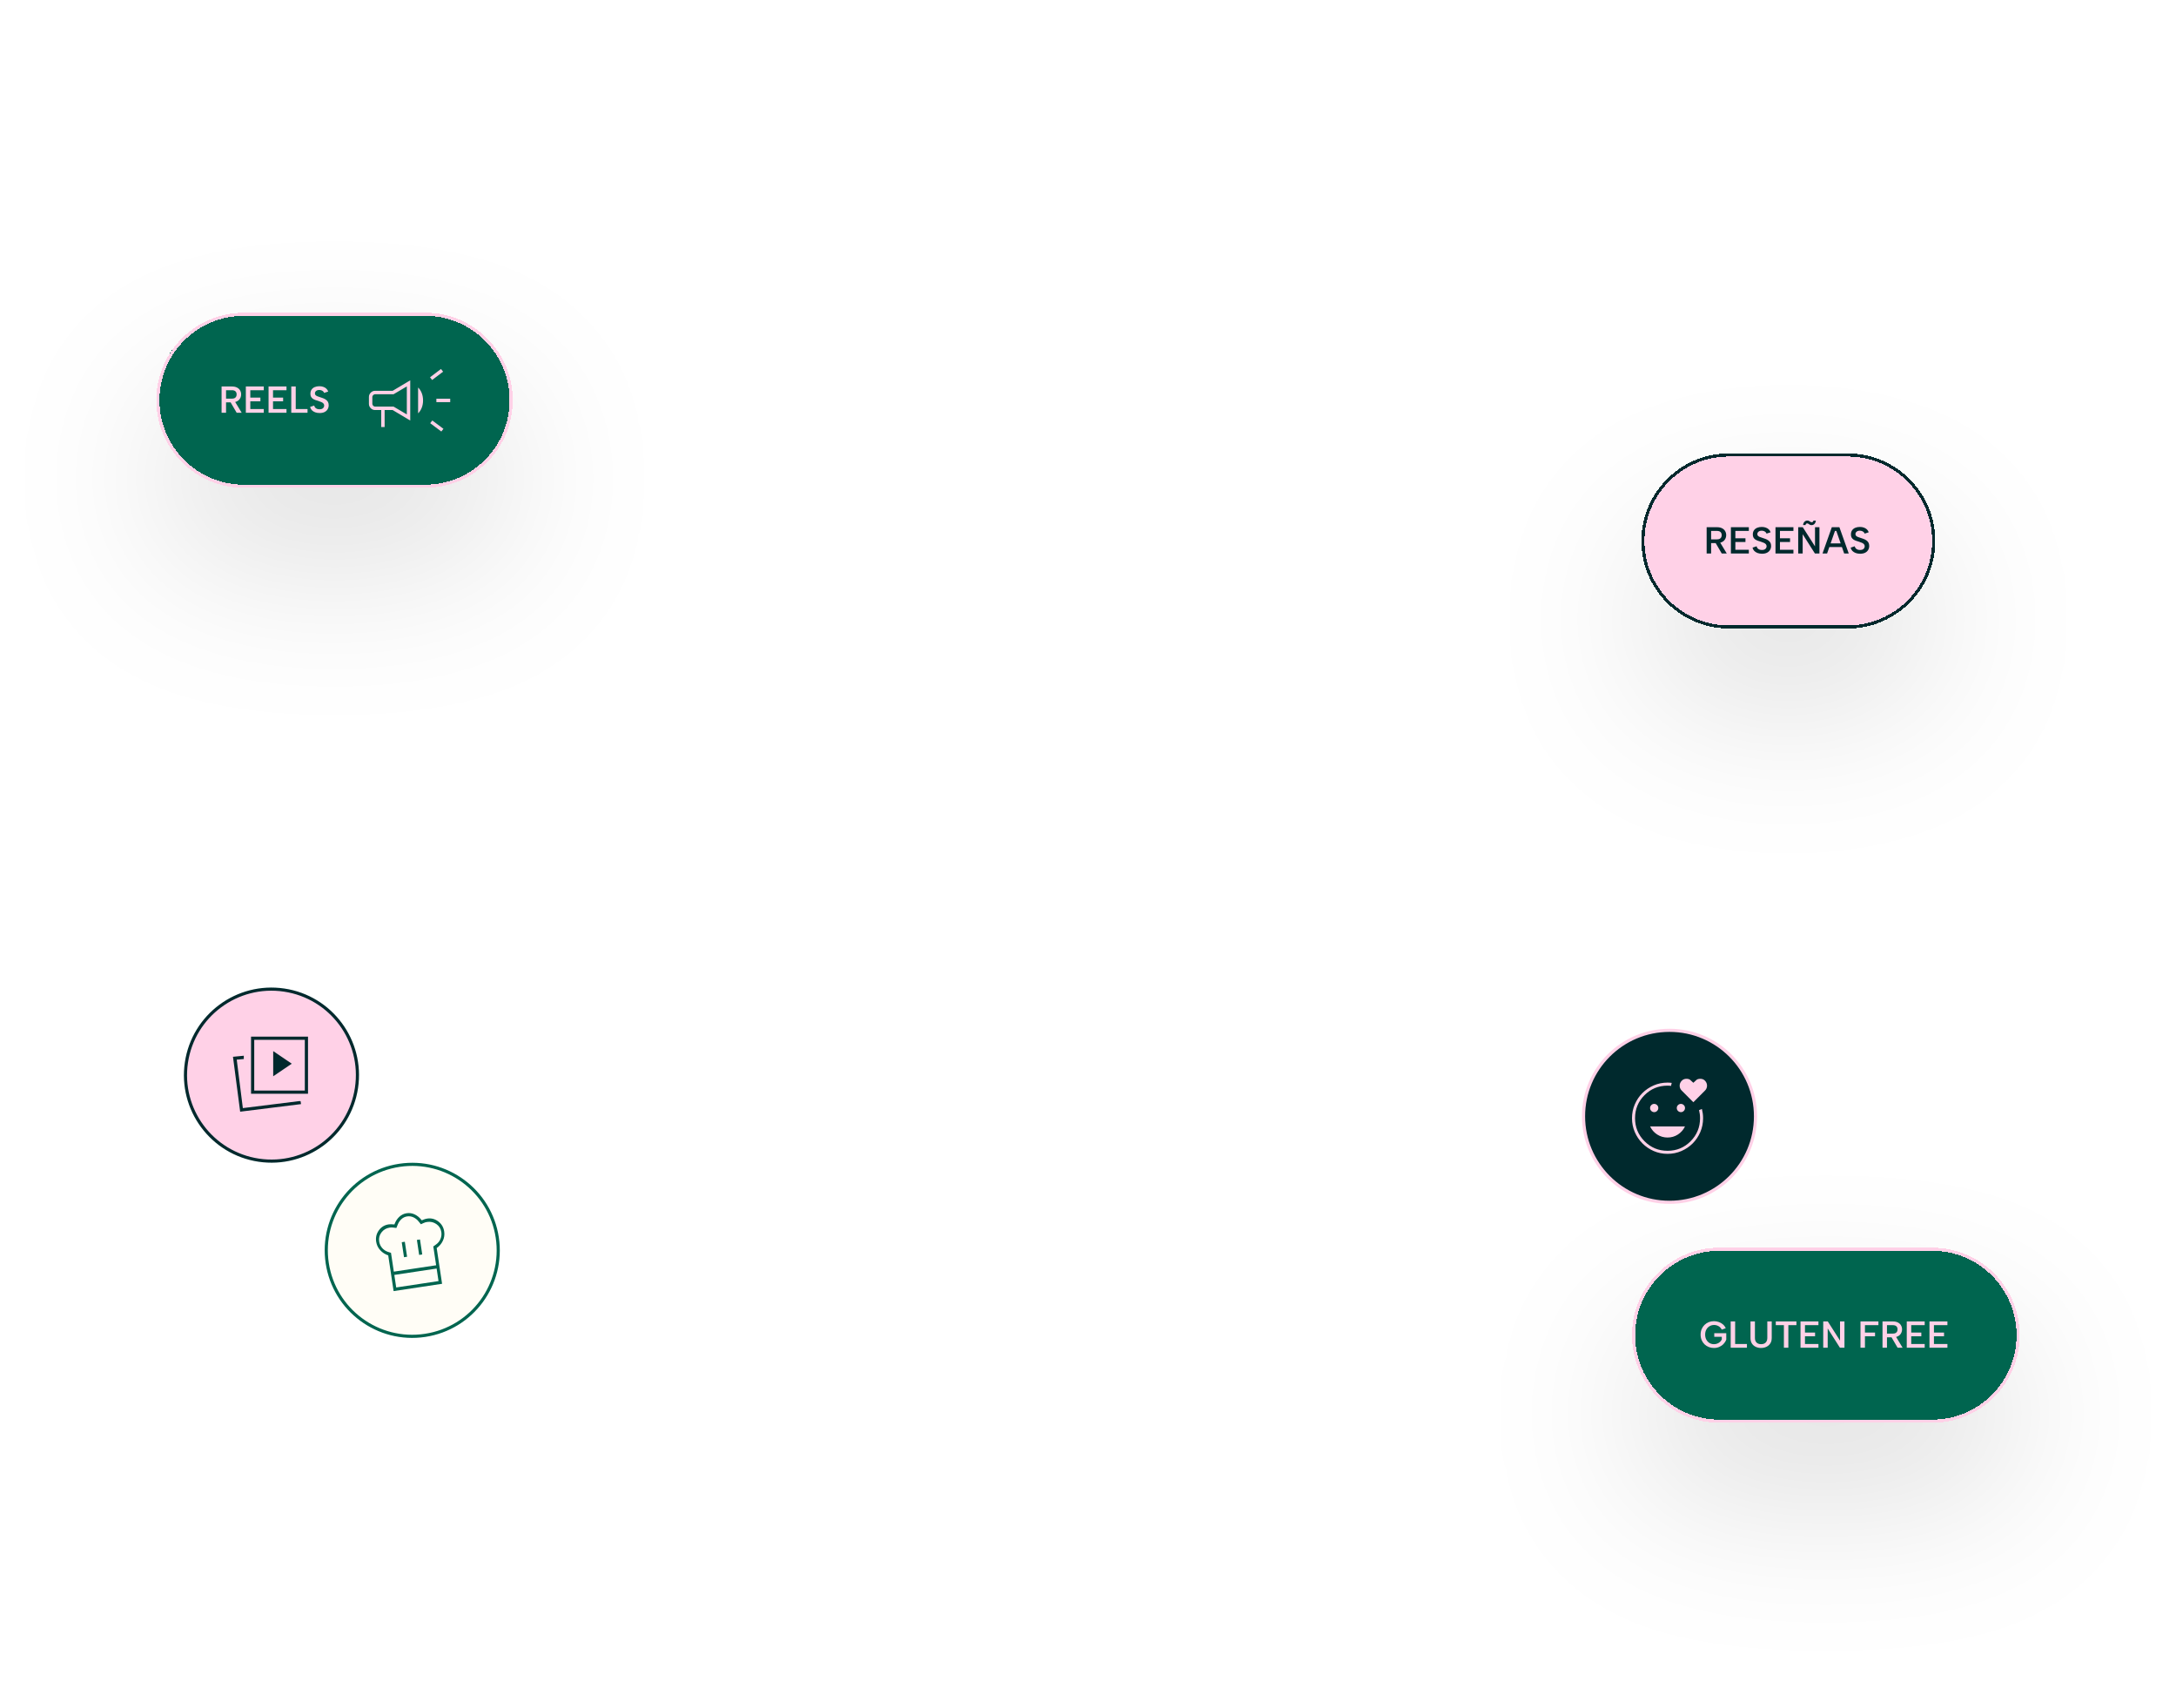
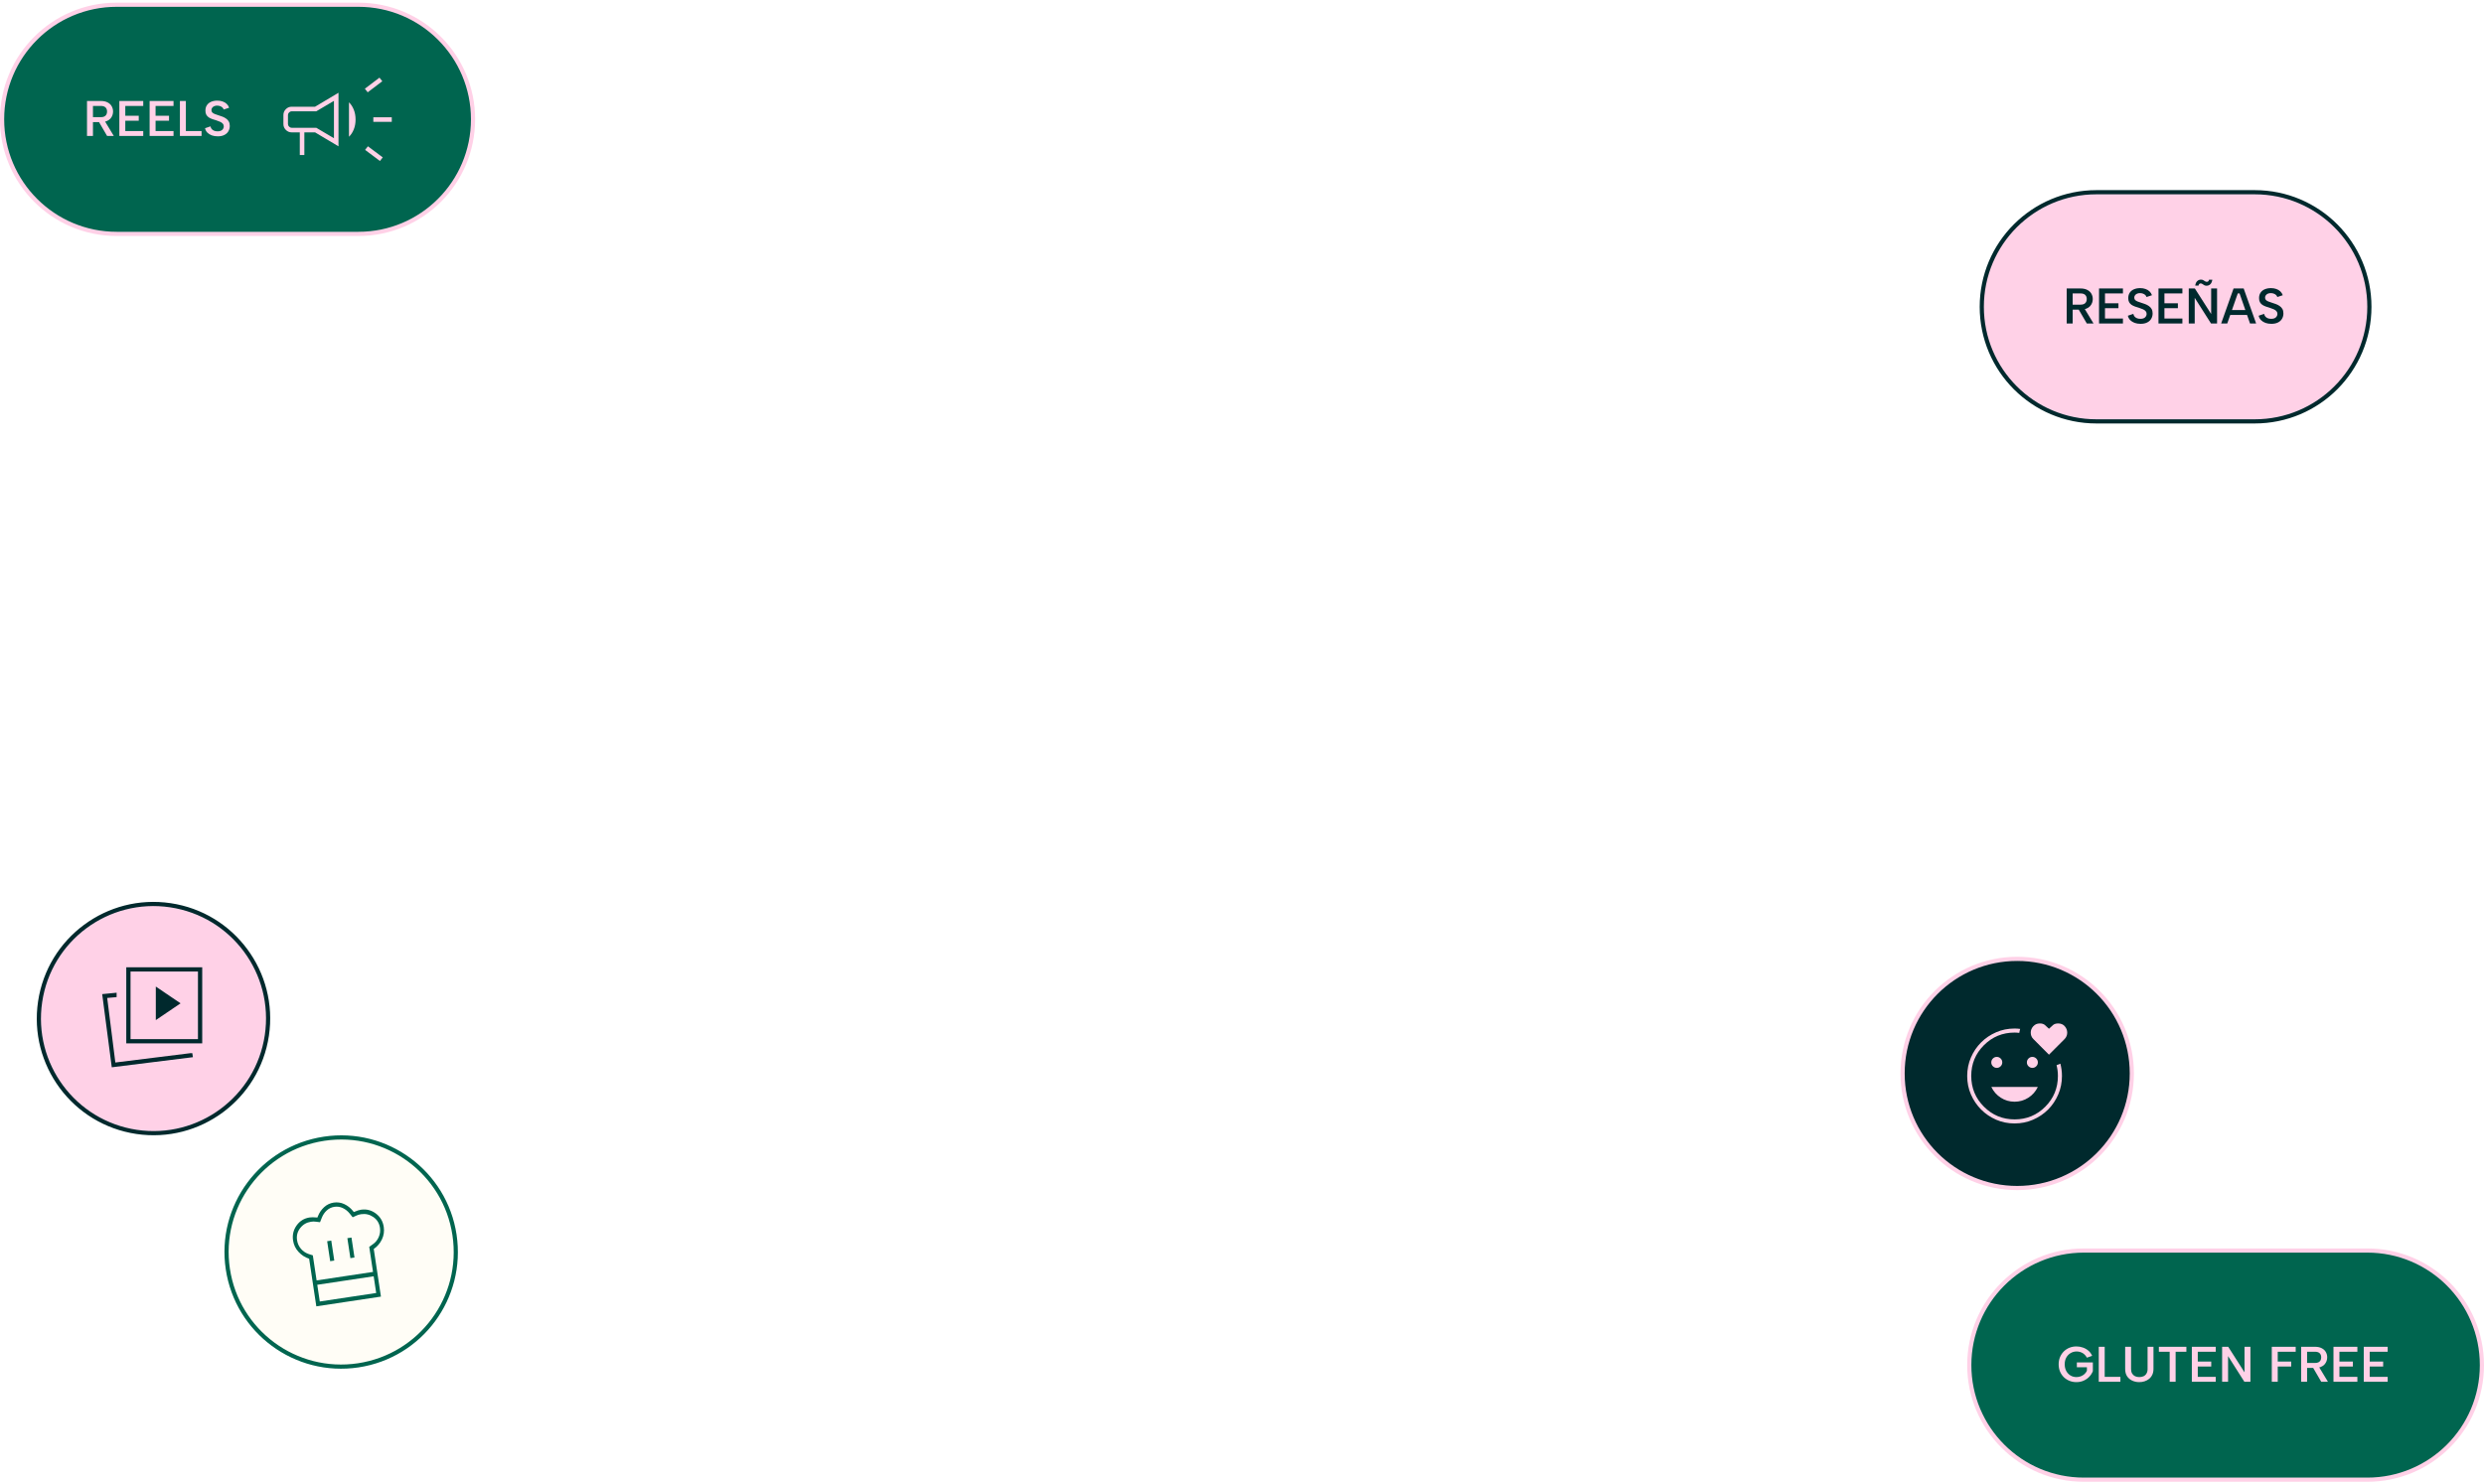
- <svg xmlns="http://www.w3.org/2000/svg" width="696" height="546" viewBox="0 0 696 546" fill="none">
-   <g filter="url(#filter0_d_293_5868)">
-     <rect x="522" y="399" width="124" height="56" rx="28" fill="#00654F" shape-rendering="crispEdges" />
-     <rect x="522.5" y="399.5" width="123" height="55" rx="27.5" stroke="#FFD1E7" shape-rendering="crispEdges" />
-     <path d="M550.724 425.216C550.428 424.688 550.064 424.308 549.632 424.076C549.2 423.844 548.74 423.728 548.252 423.728C547.724 423.728 547.24 423.86 546.8 424.124C546.368 424.38 546.024 424.74 545.768 425.204C545.52 425.66 545.396 426.192 545.396 426.8C545.396 427.408 545.52 427.944 545.768 428.408C546.016 428.864 546.352 429.224 546.776 429.488C547.208 429.744 547.688 429.872 548.216 429.872C548.592 429.872 548.944 429.808 549.272 429.68C549.6 429.552 549.888 429.376 550.136 429.152C550.384 428.92 550.58 428.656 550.724 428.36V427.52H548.312V426.356H552.152V428.444C551.96 428.94 551.672 429.388 551.288 429.788C550.912 430.188 550.46 430.504 549.932 430.736C549.412 430.968 548.836 431.084 548.204 431.084C547.612 431.084 547.056 430.98 546.536 430.772C546.024 430.564 545.572 430.272 545.18 429.896C544.796 429.512 544.492 429.06 544.268 428.54C544.052 428.012 543.944 427.432 543.944 426.8C543.944 426.176 544.052 425.604 544.268 425.084C544.492 424.556 544.796 424.1 545.18 423.716C545.572 423.332 546.024 423.036 546.536 422.828C547.056 422.62 547.612 422.516 548.204 422.516C548.74 422.516 549.256 422.604 549.752 422.78C550.248 422.948 550.692 423.2 551.084 423.536C551.476 423.872 551.776 424.284 551.984 424.772L550.724 425.216ZM554.992 422.6V429.812H558.76V431H553.564V422.6H554.992ZM559.903 422.6H561.319V427.952C561.319 428.376 561.403 428.732 561.571 429.02C561.747 429.308 561.983 429.524 562.279 429.668C562.575 429.804 562.911 429.872 563.287 429.872C563.679 429.872 564.023 429.804 564.319 429.668C564.615 429.524 564.847 429.308 565.015 429.02C565.191 428.732 565.279 428.376 565.279 427.952V422.6H566.695V427.916C566.695 428.452 566.599 428.92 566.407 429.32C566.223 429.712 565.967 430.04 565.639 430.304C565.319 430.568 564.955 430.764 564.547 430.892C564.147 431.02 563.723 431.084 563.275 431.084C562.683 431.084 562.131 430.968 561.619 430.736C561.107 430.504 560.691 430.156 560.371 429.692C560.059 429.22 559.903 428.628 559.903 427.916V422.6ZM567.991 422.6H574.591V423.788H572.011V431H570.583V423.788H567.991V422.6ZM581.635 423.788H577.327V426.152H580.555V427.34H577.327V429.812H581.635V431H575.899V422.6H581.635V423.788ZM589.957 422.6V431H588.505L584.593 424.844V431H583.165V422.6H584.629L588.541 428.732V422.6H589.957ZM595.083 422.6H600.819V423.788H596.511V426.152H599.739V427.34H596.511V431H595.083V422.6ZM606.938 425.132C606.938 424.716 606.814 424.388 606.566 424.148C606.318 423.908 605.934 423.788 605.414 423.788H603.554V426.488H605.414C605.766 426.488 606.05 426.436 606.266 426.332C606.49 426.22 606.658 426.064 606.77 425.864C606.882 425.656 606.938 425.412 606.938 425.132ZM605.414 422.6C606.086 422.6 606.638 422.716 607.07 422.948C607.51 423.172 607.838 423.48 608.054 423.872C608.27 424.256 608.378 424.676 608.378 425.132C608.378 425.436 608.326 425.736 608.222 426.032C608.118 426.328 607.95 426.604 607.718 426.86C607.486 427.108 607.178 427.308 606.794 427.46C606.418 427.604 605.958 427.676 605.414 427.676H603.554V431H602.126V422.6H605.414ZM606.266 427.208L608.558 431H606.95L604.742 427.208H606.266ZM615.62 423.788H611.312V426.152H614.54V427.34H611.312V429.812H615.62V431H609.884V422.6H615.62V423.788ZM622.885 423.788H618.577V426.152H621.805V427.34H618.577V429.812H622.885V431H617.149V422.6H622.885V423.788Z" fill="#FFD1E7" />
-   </g>
-   <g filter="url(#filter1_d_293_5868)">
-     <rect x="50" y="100" width="114" height="56" rx="28" fill="#00654F" shape-rendering="crispEdges" />
-     <rect x="50.5" y="100.5" width="113" height="55" rx="27.5" stroke="#FFD1E7" shape-rendering="crispEdges" />
-     <path d="M75.688 126.132C75.688 125.716 75.564 125.388 75.316 125.148C75.068 124.908 74.684 124.788 74.164 124.788H72.304V127.488H74.164C74.516 127.488 74.8 127.436 75.016 127.332C75.24 127.22 75.408 127.064 75.52 126.864C75.632 126.656 75.688 126.412 75.688 126.132ZM74.164 123.6C74.836 123.6 75.388 123.716 75.82 123.948C76.26 124.172 76.588 124.48 76.804 124.872C77.02 125.256 77.128 125.676 77.128 126.132C77.128 126.436 77.076 126.736 76.972 127.032C76.868 127.328 76.7 127.604 76.468 127.86C76.236 128.108 75.928 128.308 75.544 128.46C75.168 128.604 74.708 128.676 74.164 128.676H72.304V132H70.876V123.6H74.164ZM75.016 128.208L77.308 132H75.7L73.492 128.208H75.016ZM84.37 124.788H80.062V127.152H83.29V128.34H80.062V130.812H84.37V132H78.634V123.6H84.37V124.788ZM91.635 124.788H87.327V127.152H90.555V128.34H87.327V130.812H91.635V132H85.899V123.6H91.635V124.788ZM94.593 123.6V130.812H98.361V132H93.165V123.6H94.593ZM100.5 129.696C100.548 129.92 100.64 130.124 100.776 130.308C100.92 130.484 101.108 130.624 101.34 130.728C101.58 130.832 101.864 130.884 102.192 130.884C102.696 130.884 103.072 130.768 103.32 130.536C103.568 130.296 103.692 130.016 103.692 129.696C103.692 129.432 103.612 129.212 103.452 129.036C103.3 128.86 103.084 128.712 102.804 128.592C102.524 128.464 102.204 128.344 101.844 128.232C101.516 128.136 101.2 128.036 100.896 127.932C100.592 127.82 100.316 127.684 100.068 127.524C99.828 127.356 99.636 127.144 99.492 126.888C99.348 126.624 99.28 126.296 99.288 125.904C99.288 125.392 99.408 124.96 99.648 124.608C99.888 124.248 100.224 123.976 100.656 123.792C101.088 123.608 101.584 123.516 102.144 123.516C102.616 123.516 103.04 123.584 103.416 123.72C103.8 123.848 104.124 124.04 104.388 124.296C104.652 124.544 104.848 124.852 104.976 125.22L103.668 125.652C103.62 125.476 103.524 125.32 103.38 125.184C103.236 125.04 103.056 124.928 102.84 124.848C102.632 124.768 102.404 124.724 102.156 124.716C101.884 124.708 101.64 124.748 101.424 124.836C101.216 124.924 101.048 125.052 100.92 125.22C100.792 125.38 100.728 125.568 100.728 125.784C100.728 126.032 100.8 126.228 100.944 126.372C101.088 126.508 101.276 126.624 101.508 126.72C101.748 126.808 102.012 126.9 102.3 126.996C102.636 127.092 102.968 127.204 103.296 127.332C103.632 127.452 103.936 127.608 104.208 127.8C104.488 127.984 104.712 128.22 104.88 128.508C105.048 128.796 105.132 129.156 105.132 129.588C105.132 130.052 105.024 130.472 104.808 130.848C104.6 131.224 104.28 131.524 103.848 131.748C103.416 131.972 102.88 132.084 102.24 132.084C101.72 132.084 101.244 132.008 100.812 131.856C100.388 131.696 100.032 131.472 99.744 131.184C99.464 130.888 99.28 130.54 99.192 130.14L100.5 129.696Z" fill="#FFD1E7" />
-     <path d="M139.576 128.604V127.506H144V128.604H139.576ZM141.16 138L137.601 135.335L138.278 134.472L141.837 137.138L141.16 138ZM138.221 121.519L137.544 120.657L141.051 118L141.728 118.863L138.221 121.519ZM121.933 136.571V131.132H119.966C119.435 131.132 118.975 130.936 118.585 130.544C118.195 130.151 118 129.688 118 129.154V126.956C118 126.422 118.195 125.959 118.585 125.566C118.975 125.174 119.435 124.978 119.966 124.978H125.592L131.218 121.626V134.484L125.592 131.132H123.025V136.571H121.933ZM130.126 132.539V123.571L125.887 126.077H119.966C119.748 126.077 119.548 126.169 119.366 126.352C119.183 126.535 119.092 126.736 119.092 126.956V129.154C119.092 129.374 119.183 129.575 119.366 129.758C119.548 129.941 119.748 130.033 119.966 130.033H125.887L130.126 132.539ZM133.731 132.181V123.929C134.206 124.372 134.589 124.954 134.88 125.675C135.17 126.395 135.315 127.189 135.315 128.055C135.315 128.921 135.17 129.715 134.88 130.435C134.589 131.156 134.206 131.738 133.731 132.181Z" fill="#FFD1E7" />
-   </g>
-   <g filter="url(#filter2_d_293_5868)">
-     <rect x="525" y="145" width="94" height="56" rx="28" fill="#FFD1E7" shape-rendering="crispEdges" />
-     <rect x="525.5" y="145.5" width="93" height="55" rx="27.5" stroke="#00292D" shape-rendering="crispEdges" />
-     <path d="M550.688 171.132C550.688 170.716 550.564 170.388 550.316 170.148C550.068 169.908 549.684 169.788 549.164 169.788H547.304V172.488H549.164C549.516 172.488 549.8 172.436 550.016 172.332C550.24 172.22 550.408 172.064 550.52 171.864C550.632 171.656 550.688 171.412 550.688 171.132ZM549.164 168.6C549.836 168.6 550.388 168.716 550.82 168.948C551.26 169.172 551.588 169.48 551.804 169.872C552.02 170.256 552.128 170.676 552.128 171.132C552.128 171.436 552.076 171.736 551.972 172.032C551.868 172.328 551.7 172.604 551.468 172.86C551.236 173.108 550.928 173.308 550.544 173.46C550.168 173.604 549.708 173.676 549.164 173.676H547.304V177H545.876V168.6H549.164ZM550.016 173.208L552.308 177H550.7L548.492 173.208H550.016ZM559.37 169.788H555.062V172.152H558.29V173.34H555.062V175.812H559.37V177H553.634V168.6H559.37V169.788ZM561.859 174.696C561.907 174.92 561.999 175.124 562.135 175.308C562.279 175.484 562.467 175.624 562.699 175.728C562.939 175.832 563.223 175.884 563.551 175.884C564.055 175.884 564.431 175.768 564.679 175.536C564.927 175.296 565.051 175.016 565.051 174.696C565.051 174.432 564.971 174.212 564.811 174.036C564.659 173.86 564.443 173.712 564.163 173.592C563.883 173.464 563.563 173.344 563.203 173.232C562.875 173.136 562.559 173.036 562.255 172.932C561.951 172.82 561.675 172.684 561.427 172.524C561.187 172.356 560.995 172.144 560.851 171.888C560.707 171.624 560.639 171.296 560.647 170.904C560.647 170.392 560.767 169.96 561.007 169.608C561.247 169.248 561.583 168.976 562.015 168.792C562.447 168.608 562.943 168.516 563.503 168.516C563.975 168.516 564.399 168.584 564.775 168.72C565.159 168.848 565.483 169.04 565.747 169.296C566.011 169.544 566.207 169.852 566.335 170.22L565.027 170.652C564.979 170.476 564.883 170.32 564.739 170.184C564.595 170.04 564.415 169.928 564.199 169.848C563.991 169.768 563.763 169.724 563.515 169.716C563.243 169.708 562.999 169.748 562.783 169.836C562.575 169.924 562.407 170.052 562.279 170.22C562.151 170.38 562.087 170.568 562.087 170.784C562.087 171.032 562.159 171.228 562.303 171.372C562.447 171.508 562.635 171.624 562.867 171.72C563.107 171.808 563.371 171.9 563.659 171.996C563.995 172.092 564.327 172.204 564.655 172.332C564.991 172.452 565.295 172.608 565.567 172.8C565.847 172.984 566.071 173.22 566.239 173.508C566.407 173.796 566.491 174.156 566.491 174.588C566.491 175.052 566.383 175.472 566.167 175.848C565.959 176.224 565.639 176.524 565.207 176.748C564.775 176.972 564.239 177.084 563.599 177.084C563.079 177.084 562.603 177.008 562.171 176.856C561.747 176.696 561.391 176.472 561.103 176.184C560.823 175.888 560.639 175.54 560.551 175.14L561.859 174.696ZM573.632 169.788H569.324V172.152H572.552V173.34H569.324V175.812H573.632V177H567.896V168.6H573.632V169.788ZM576.709 167.916C576.781 167.428 576.941 167.068 577.189 166.836C577.445 166.596 577.745 166.476 578.089 166.476C578.313 166.476 578.497 166.52 578.641 166.608C578.793 166.696 578.933 166.784 579.061 166.872C579.197 166.96 579.345 167.004 579.505 167.004C579.641 167.004 579.753 166.964 579.841 166.884C579.937 166.804 579.997 166.676 580.021 166.5H580.813C580.741 166.98 580.581 167.34 580.333 167.58C580.085 167.82 579.785 167.94 579.433 167.94C579.209 167.94 579.021 167.896 578.869 167.808C578.725 167.712 578.585 167.62 578.449 167.532C578.321 167.436 578.177 167.388 578.017 167.388C577.889 167.388 577.777 167.432 577.681 167.52C577.585 167.608 577.525 167.74 577.501 167.916H576.709ZM581.953 168.6V177H580.501L576.589 170.844V177H575.161V168.6H576.625L580.537 174.732V168.6H581.953ZM587.352 169.788H586.92L584.4 177H582.936L585.912 168.6H588.336L591.324 177H589.86L587.352 169.788ZM584.568 173.772H589.464V174.948H584.568V173.772ZM593.242 174.696C593.29 174.92 593.382 175.124 593.518 175.308C593.662 175.484 593.85 175.624 594.082 175.728C594.322 175.832 594.606 175.884 594.934 175.884C595.438 175.884 595.814 175.768 596.062 175.536C596.31 175.296 596.434 175.016 596.434 174.696C596.434 174.432 596.354 174.212 596.194 174.036C596.042 173.86 595.826 173.712 595.546 173.592C595.266 173.464 594.946 173.344 594.586 173.232C594.258 173.136 593.942 173.036 593.638 172.932C593.334 172.82 593.058 172.684 592.81 172.524C592.57 172.356 592.378 172.144 592.234 171.888C592.09 171.624 592.022 171.296 592.03 170.904C592.03 170.392 592.15 169.96 592.39 169.608C592.63 169.248 592.966 168.976 593.398 168.792C593.83 168.608 594.326 168.516 594.886 168.516C595.358 168.516 595.782 168.584 596.158 168.72C596.542 168.848 596.866 169.04 597.13 169.296C597.394 169.544 597.59 169.852 597.718 170.22L596.41 170.652C596.362 170.476 596.266 170.32 596.122 170.184C595.978 170.04 595.798 169.928 595.582 169.848C595.374 169.768 595.146 169.724 594.898 169.716C594.626 169.708 594.382 169.748 594.166 169.836C593.958 169.924 593.79 170.052 593.662 170.22C593.534 170.38 593.47 170.568 593.47 170.784C593.47 171.032 593.542 171.228 593.686 171.372C593.83 171.508 594.018 171.624 594.25 171.72C594.49 171.808 594.754 171.9 595.042 171.996C595.378 172.092 595.71 172.204 596.038 172.332C596.374 172.452 596.678 172.608 596.95 172.8C597.23 172.984 597.454 173.22 597.622 173.508C597.79 173.796 597.874 174.156 597.874 174.588C597.874 175.052 597.766 175.472 597.55 175.848C597.342 176.224 597.022 176.524 596.59 176.748C596.158 176.972 595.622 177.084 594.982 177.084C594.462 177.084 593.986 177.008 593.554 176.856C593.13 176.696 592.774 176.472 592.486 176.184C592.206 175.888 592.022 175.54 591.934 175.14L593.242 174.696Z" fill="#00292D" />
-   </g>
-   <rect x="506.5" y="329.5" width="55" height="55" rx="27.5" fill="#00292D" />
-   <rect x="506.5" y="329.5" width="55" height="55" rx="27.5" stroke="#FFD1E7" />
-   <path d="M537.645 355.664C538.001 355.664 538.309 355.535 538.567 355.277C538.826 355.019 538.955 354.707 538.955 354.339C538.955 353.971 538.824 353.66 538.562 353.406C538.299 353.152 537.99 353.025 537.633 353.025C537.277 353.025 536.969 353.154 536.71 353.412C536.452 353.669 536.322 353.982 536.322 354.35C536.322 354.718 536.454 355.029 536.716 355.283C536.979 355.537 537.288 355.664 537.645 355.664ZM529.104 355.664C529.46 355.664 529.768 355.535 530.026 355.277C530.285 355.019 530.415 354.707 530.415 354.339C530.415 353.971 530.283 353.66 530.021 353.406C529.758 353.152 529.449 353.025 529.092 353.025C528.736 353.025 528.428 353.154 528.17 353.412C527.911 353.669 527.781 353.982 527.781 354.35C527.781 354.718 527.913 355.029 528.175 355.283C528.438 355.537 528.747 355.664 529.104 355.664ZM536.683 362.819C537.681 362.175 538.436 361.315 538.946 360.24H527.791C528.306 361.315 529.062 362.175 530.057 362.819C531.053 363.462 532.157 363.784 533.368 363.784C534.58 363.784 535.685 363.462 536.683 362.819ZM533.381 369C531.798 369 530.32 368.701 528.945 368.103C527.571 367.505 526.369 366.689 525.338 365.653C524.307 364.618 523.493 363.414 522.896 362.042C522.299 360.669 522 359.194 522 357.616C522 356.039 522.299 354.556 522.898 353.17C523.497 351.783 524.31 350.577 525.337 349.551C526.364 348.525 527.567 347.713 528.947 347.115C530.327 346.516 531.801 346.217 533.368 346.217C533.602 346.217 533.829 346.225 534.051 346.24C534.272 346.255 534.491 346.279 534.707 346.309C534.667 346.461 534.628 346.62 534.59 346.787C534.551 346.954 534.519 347.114 534.493 347.268C534.3 347.243 534.113 347.223 533.931 347.21C533.749 347.197 533.561 347.191 533.368 347.191C530.488 347.191 528.035 348.201 526.01 350.223C523.984 352.244 522.972 354.7 522.972 357.59C522.972 360.48 523.985 362.942 526.013 364.976C528.041 367.009 530.497 368.026 533.381 368.026C536.265 368.026 538.717 367.012 540.736 364.983C542.755 362.954 543.765 360.496 543.765 357.61C543.765 357.14 543.738 356.695 543.683 356.276C543.628 355.856 543.547 355.434 543.442 355.009C543.596 354.957 543.749 354.902 543.9 354.845C544.051 354.787 544.205 354.723 544.36 354.654C544.48 355.137 544.573 355.62 544.638 356.104C544.704 356.587 544.737 357.088 544.737 357.608C544.737 359.179 544.439 360.658 543.842 362.044C543.245 363.43 542.436 364.636 541.413 365.661C540.39 366.687 539.187 367.5 537.805 368.1C536.422 368.7 534.948 369 533.381 369ZM541.623 352.497L537.882 348.748C537.64 348.507 537.474 348.255 537.383 347.992C537.291 347.73 537.245 347.468 537.245 347.205C537.245 346.631 537.449 346.12 537.856 345.672C538.263 345.224 538.785 345 539.422 345C539.928 345 540.326 345.117 540.615 345.351C540.905 345.584 541.24 345.892 541.623 346.276C541.995 345.902 542.328 345.596 542.621 345.358C542.915 345.119 543.319 345 543.835 345C544.493 345 545.018 345.224 545.411 345.673C545.804 346.122 546 346.633 546 347.207C546 347.476 545.949 347.745 545.847 348.014C545.745 348.283 545.584 348.528 545.364 348.748L541.623 352.497Z" fill="#FFD1E7" />
-   <rect x="100.569" y="376.766" width="55" height="55" rx="27.5" transform="rotate(-8.57145 100.569 376.766)" fill="#FFFDF6" />
-   <rect x="100.569" y="376.766" width="55" height="55" rx="27.5" transform="rotate(-8.57145 100.569 376.766)" stroke="#00654F" />
-   <path d="M129.221 402.055L130.205 401.907L129.483 397.117L128.499 397.266L129.221 402.055ZM124.174 401.468C123.191 401.145 122.342 400.597 121.627 399.823C120.913 399.05 120.476 398.137 120.318 397.086C120.116 395.752 120.402 394.547 121.173 393.472C121.945 392.396 122.986 391.759 124.295 391.562C124.545 391.524 124.798 391.51 125.053 391.519C125.308 391.527 125.564 391.541 125.82 391.56L126.159 391.577L126.29 391.243C126.631 390.397 127.125 389.677 127.774 389.084C128.423 388.491 129.189 388.127 130.071 387.994C130.954 387.861 131.797 387.982 132.6 388.356C133.403 388.731 134.092 389.272 134.667 389.98L134.891 390.261L135.185 390.149C135.415 390.047 135.648 389.957 135.885 389.878C136.121 389.801 136.371 389.742 136.635 389.702C137.921 389.508 139.099 389.81 140.167 390.608C141.236 391.405 141.872 392.48 142.076 393.832C142.234 394.883 142.089 395.879 141.641 396.82C141.193 397.76 140.538 398.529 139.677 399.125L140.643 405.533L125.139 407.87L124.174 401.468ZM134.069 401.325L135.053 401.176L134.331 396.387L133.347 396.535L134.069 401.325ZM125.966 406.674L139.501 404.634L138.594 398.617L139.502 397.962C140.117 397.527 140.577 396.955 140.881 396.246C141.186 395.537 141.28 394.796 141.163 394.022C140.998 392.927 140.468 392.073 139.574 391.46C138.679 390.847 137.701 390.62 136.64 390.78C136.431 390.811 136.229 390.854 136.033 390.909C135.836 390.964 135.655 391.035 135.488 391.122L134.624 391.519L133.9 390.622C133.449 390.054 132.901 389.617 132.256 389.309C131.611 389.002 130.934 388.902 130.227 389.008C129.52 389.115 128.906 389.41 128.387 389.892C127.867 390.375 127.476 390.955 127.212 391.631L126.784 392.701L125.81 392.581C125.619 392.542 125.424 392.527 125.227 392.534C125.03 392.541 124.824 392.561 124.609 392.593C123.547 392.753 122.685 393.262 122.024 394.119C121.362 394.976 121.111 395.941 121.273 397.015C121.391 397.797 121.699 398.482 122.196 399.069C122.694 399.656 123.304 400.076 124.028 400.328L125.059 400.657L125.966 406.674ZM125.139 407.87L126.124 407.721L126.728 411.732L140.263 409.692L139.659 405.681L140.643 405.533L141.4 410.558L125.897 412.895L125.139 407.87Z" fill="#00654F" />
-   <rect x="63.692" y="312.568" width="55" height="55" rx="27.5" transform="rotate(8.49455 63.6921 312.568)" fill="#FFD1E7" />
-   <rect x="63.692" y="312.568" width="55" height="55" rx="27.5" transform="rotate(8.49455 63.6921 312.568)" stroke="#00292D" />
-   <path d="M87.385 344.196L93.325 340.17L87.385 336.144L87.385 344.196ZM95.664 352.137L96.139 352.137L96.285 353.097L76.818 355.52L74.519 337.962L77.98 337.624L77.98 338.68L75.722 338.88L77.676 354.373L95.664 352.137ZM80.296 349.782L80.296 331.52L98.519 331.52L98.519 349.782L80.296 349.782ZM81.318 348.759L97.498 348.759L97.498 332.544L81.318 332.544L81.318 348.759Z" fill="#00292D" />
-   <defs>
-     <filter id="filter0_d_293_5868" x="472" y="374" width="224" height="156" filterUnits="userSpaceOnUse" color-interpolation-filters="sRGB">
-       <feFlood flood-opacity="0" result="BackgroundImageFix" />
-       <feColorMatrix in="SourceAlpha" type="matrix" values="0 0 0 0 0 0 0 0 0 0 0 0 0 0 0 0 0 0 127 0" result="hardAlpha" />
-       <feOffset dy="25" />
-       <feGaussianBlur stdDeviation="25" />
-       <feComposite in2="hardAlpha" operator="out" />
-       <feColorMatrix type="matrix" values="0 0 0 0 0 0 0 0 0 0 0 0 0 0 0 0 0 0 0.12 0" />
-       <feBlend mode="normal" in2="BackgroundImageFix" result="effect1_dropShadow_293_5868" />
-       <feBlend mode="normal" in="SourceGraphic" in2="effect1_dropShadow_293_5868" result="shape" />
-     </filter>
-     <filter id="filter1_d_293_5868" x="0" y="75" width="214" height="156" filterUnits="userSpaceOnUse" color-interpolation-filters="sRGB">
-       <feFlood flood-opacity="0" result="BackgroundImageFix" />
-       <feColorMatrix in="SourceAlpha" type="matrix" values="0 0 0 0 0 0 0 0 0 0 0 0 0 0 0 0 0 0 127 0" result="hardAlpha" />
-       <feOffset dy="25" />
-       <feGaussianBlur stdDeviation="25" />
-       <feComposite in2="hardAlpha" operator="out" />
-       <feColorMatrix type="matrix" values="0 0 0 0 0 0 0 0 0 0 0 0 0 0 0 0 0 0 0.12 0" />
-       <feBlend mode="normal" in2="BackgroundImageFix" result="effect1_dropShadow_293_5868" />
-       <feBlend mode="normal" in="SourceGraphic" in2="effect1_dropShadow_293_5868" result="shape" />
-     </filter>
-     <filter id="filter2_d_293_5868" x="475" y="120" width="194" height="156" filterUnits="userSpaceOnUse" color-interpolation-filters="sRGB">
-       <feFlood flood-opacity="0" result="BackgroundImageFix" />
-       <feColorMatrix in="SourceAlpha" type="matrix" values="0 0 0 0 0 0 0 0 0 0 0 0 0 0 0 0 0 0 127 0" result="hardAlpha" />
-       <feOffset dy="25" />
-       <feGaussianBlur stdDeviation="25" />
-       <feComposite in2="hardAlpha" operator="out" />
-       <feColorMatrix type="matrix" values="0 0 0 0 0 0 0 0 0 0 0 0 0 0 0 0 0 0 0.12 0" />
-       <feBlend mode="normal" in2="BackgroundImageFix" result="effect1_dropShadow_293_5868" />
-       <feBlend mode="normal" in="SourceGraphic" in2="effect1_dropShadow_293_5868" result="shape" />
-     </filter>
-   </defs>
+ <svg xmlns="http://www.w3.org/2000/svg" width="596" height="356" viewBox="0 0 596 356" fill="none">
+   <rect x="472.5" y="300.135" width="123" height="55" rx="27.5" fill="#00654F" />
+   <rect x="472.5" y="300.135" width="123" height="55" rx="27.5" stroke="#FFD1E7" />
+   <path d="M500.724 325.851C500.428 325.323 500.064 324.943 499.632 324.711C499.2 324.479 498.74 324.363 498.252 324.363C497.724 324.363 497.24 324.495 496.8 324.759C496.368 325.015 496.024 325.375 495.768 325.839C495.52 326.295 495.396 326.827 495.396 327.435C495.396 328.043 495.52 328.579 495.768 329.043C496.016 329.499 496.352 329.859 496.776 330.123C497.208 330.379 497.688 330.507 498.216 330.507C498.592 330.507 498.944 330.443 499.272 330.315C499.6 330.187 499.888 330.011 500.136 329.787C500.384 329.555 500.58 329.291 500.724 328.995V328.155H498.312V326.991H502.152V329.079C501.96 329.575 501.672 330.023 501.288 330.423C500.912 330.823 500.46 331.139 499.932 331.371C499.412 331.603 498.836 331.719 498.204 331.719C497.612 331.719 497.056 331.615 496.536 331.407C496.024 331.199 495.572 330.907 495.18 330.531C494.796 330.147 494.492 329.695 494.268 329.175C494.052 328.647 493.944 328.067 493.944 327.435C493.944 326.811 494.052 326.239 494.268 325.719C494.492 325.191 494.796 324.735 495.18 324.351C495.572 323.967 496.024 323.671 496.536 323.463C497.056 323.255 497.612 323.151 498.204 323.151C498.74 323.151 499.256 323.239 499.752 323.415C500.248 323.583 500.692 323.835 501.084 324.171C501.476 324.507 501.776 324.919 501.984 325.407L500.724 325.851ZM504.992 323.235V330.447H508.76V331.635H503.564V323.235H504.992ZM509.903 323.235H511.319V328.587C511.319 329.011 511.403 329.367 511.571 329.655C511.747 329.943 511.983 330.159 512.279 330.303C512.575 330.439 512.911 330.507 513.287 330.507C513.679 330.507 514.023 330.439 514.319 330.303C514.615 330.159 514.847 329.943 515.015 329.655C515.191 329.367 515.279 329.011 515.279 328.587V323.235H516.695V328.551C516.695 329.087 516.599 329.555 516.407 329.955C516.223 330.347 515.967 330.675 515.639 330.939C515.319 331.203 514.955 331.399 514.547 331.527C514.147 331.655 513.723 331.719 513.275 331.719C512.683 331.719 512.131 331.603 511.619 331.371C511.107 331.139 510.691 330.791 510.371 330.327C510.059 329.855 509.903 329.263 509.903 328.551V323.235ZM517.991 323.235H524.591V324.423H522.011V331.635H520.583V324.423H517.991V323.235ZM531.635 324.423H527.327V326.787H530.555V327.975H527.327V330.447H531.635V331.635H525.899V323.235H531.635V324.423ZM539.957 323.235V331.635H538.505L534.593 325.479V331.635H533.165V323.235H534.629L538.541 329.367V323.235H539.957ZM545.083 323.235H550.819V324.423H546.511V326.787H549.739V327.975H546.511V331.635H545.083V323.235ZM556.938 325.767C556.938 325.351 556.814 325.023 556.566 324.783C556.318 324.543 555.934 324.423 555.414 324.423H553.554V327.123H555.414C555.766 327.123 556.05 327.071 556.266 326.967C556.49 326.855 556.658 326.699 556.77 326.499C556.882 326.291 556.938 326.047 556.938 325.767ZM555.414 323.235C556.086 323.235 556.638 323.351 557.07 323.583C557.51 323.807 557.838 324.115 558.054 324.507C558.27 324.891 558.378 325.311 558.378 325.767C558.378 326.071 558.326 326.371 558.222 326.667C558.118 326.963 557.95 327.239 557.718 327.495C557.486 327.743 557.178 327.943 556.794 328.095C556.418 328.239 555.958 328.311 555.414 328.311H553.554V331.635H552.126V323.235H555.414ZM556.266 327.843L558.558 331.635H556.95L554.742 327.843H556.266ZM565.62 324.423H561.312V326.787H564.54V327.975H561.312V330.447H565.62V331.635H559.884V323.235H565.62V324.423ZM572.885 324.423H568.577V326.787H571.805V327.975H568.577V330.447H572.885V331.635H567.149V323.235H572.885V324.423Z" fill="#FFD1E7" />
+   <rect x="0.5" y="1.135" width="113" height="55" rx="27.5" fill="#00654F" />
+   <rect x="0.5" y="1.135" width="113" height="55" rx="27.5" stroke="#FFD1E7" />
+   <path d="M25.688 26.767C25.688 26.351 25.564 26.023 25.316 25.783C25.068 25.543 24.684 25.423 24.164 25.423H22.304V28.123H24.164C24.516 28.123 24.8 28.071 25.016 27.967C25.24 27.855 25.408 27.699 25.52 27.499C25.632 27.291 25.688 27.047 25.688 26.767ZM24.164 24.235C24.836 24.235 25.388 24.351 25.82 24.583C26.26 24.807 26.588 25.115 26.804 25.507C27.02 25.891 27.128 26.311 27.128 26.767C27.128 27.071 27.076 27.371 26.972 27.667C26.868 27.963 26.7 28.239 26.468 28.495C26.236 28.743 25.928 28.943 25.544 29.095C25.168 29.239 24.708 29.311 24.164 29.311H22.304V32.635H20.876V24.235H24.164ZM25.016 28.843L27.308 32.635H25.7L23.492 28.843H25.016ZM34.37 25.423H30.062V27.787H33.29V28.975H30.062V31.447H34.37V32.635H28.634V24.235H34.37V25.423ZM41.635 25.423H37.327V27.787H40.555V28.975H37.327V31.447H41.635V32.635H35.899V24.235H41.635V25.423ZM44.593 24.235V31.447H48.361V32.635H43.165V24.235H44.593ZM50.5 30.331C50.548 30.555 50.64 30.759 50.776 30.943C50.92 31.119 51.108 31.259 51.34 31.363C51.58 31.467 51.864 31.519 52.192 31.519C52.696 31.519 53.072 31.403 53.32 31.171C53.568 30.931 53.692 30.651 53.692 30.331C53.692 30.067 53.612 29.847 53.452 29.671C53.3 29.495 53.084 29.347 52.804 29.227C52.524 29.099 52.204 28.979 51.844 28.867C51.516 28.771 51.2 28.671 50.896 28.567C50.592 28.455 50.316 28.319 50.068 28.159C49.828 27.991 49.636 27.779 49.492 27.523C49.348 27.259 49.28 26.931 49.288 26.539C49.288 26.027 49.408 25.595 49.648 25.243C49.888 24.883 50.224 24.611 50.656 24.427C51.088 24.243 51.584 24.151 52.144 24.151C52.616 24.151 53.04 24.219 53.416 24.355C53.8 24.483 54.124 24.675 54.388 24.931C54.652 25.179 54.848 25.487 54.976 25.855L53.668 26.287C53.62 26.111 53.524 25.955 53.38 25.819C53.236 25.675 53.056 25.563 52.84 25.483C52.632 25.403 52.404 25.359 52.156 25.351C51.884 25.343 51.64 25.383 51.424 25.471C51.216 25.559 51.048 25.687 50.92 25.855C50.792 26.015 50.728 26.203 50.728 26.419C50.728 26.667 50.8 26.863 50.944 27.007C51.088 27.143 51.276 27.259 51.508 27.355C51.748 27.443 52.012 27.535 52.3 27.631C52.636 27.727 52.968 27.839 53.296 27.967C53.632 28.087 53.936 28.243 54.208 28.435C54.488 28.619 54.712 28.855 54.88 29.143C55.048 29.431 55.132 29.791 55.132 30.223C55.132 30.687 55.024 31.107 54.808 31.483C54.6 31.859 54.28 32.159 53.848 32.383C53.416 32.607 52.88 32.719 52.24 32.719C51.72 32.719 51.244 32.643 50.812 32.491C50.388 32.331 50.032 32.107 49.744 31.819C49.464 31.523 49.28 31.175 49.192 30.775L50.5 30.331Z" fill="#FFD1E7" />
+   <path d="M89.576 29.239V28.14H94V29.239H89.576ZM91.16 38.635L87.601 35.97L88.278 35.107L91.837 37.772L91.16 38.635ZM88.221 22.154L87.544 21.291L91.051 18.635L91.728 19.498L88.221 22.154ZM71.933 37.206V31.767H69.966C69.435 31.767 68.975 31.57 68.585 31.178C68.195 30.786 68 30.323 68 29.789V27.591C68 27.057 68.195 26.593 68.585 26.201C68.975 25.809 69.435 25.613 69.966 25.613H75.592L81.218 22.261V35.118L75.592 31.767H73.025V37.206H71.933ZM80.126 33.173V24.206L75.887 26.712H69.966C69.748 26.712 69.547 26.803 69.365 26.987C69.183 27.17 69.093 27.371 69.093 27.591V29.789C69.093 30.009 69.183 30.21 69.365 30.393C69.547 30.576 69.748 30.668 69.966 30.668H75.887L80.126 33.173ZM83.731 32.816V24.563C84.206 25.007 84.589 25.589 84.88 26.309C85.17 27.03 85.315 27.824 85.315 28.69C85.315 29.556 85.17 30.349 84.88 31.07C84.589 31.791 84.206 32.373 83.731 32.816Z" fill="#FFD1E7" />
+   <rect x="475.5" y="46.135" width="93" height="55" rx="27.5" fill="#FFD1E7" />
+   <rect x="475.5" y="46.135" width="93" height="55" rx="27.5" stroke="#00292D" />
+   <path d="M500.688 71.767C500.688 71.351 500.564 71.023 500.316 70.783C500.068 70.543 499.684 70.423 499.164 70.423H497.304V73.123H499.164C499.516 73.123 499.8 73.071 500.016 72.967C500.24 72.855 500.408 72.699 500.52 72.499C500.632 72.291 500.688 72.047 500.688 71.767ZM499.164 69.235C499.836 69.235 500.388 69.351 500.82 69.583C501.26 69.807 501.588 70.115 501.804 70.507C502.02 70.891 502.128 71.311 502.128 71.767C502.128 72.071 502.076 72.371 501.972 72.667C501.868 72.963 501.7 73.239 501.468 73.495C501.236 73.743 500.928 73.943 500.544 74.095C500.168 74.239 499.708 74.311 499.164 74.311H497.304V77.635H495.876V69.235H499.164ZM500.016 73.843L502.308 77.635H500.7L498.492 73.843H500.016ZM509.37 70.423H505.062V72.787H508.29V73.975H505.062V76.447H509.37V77.635H503.634V69.235H509.37V70.423ZM511.859 75.331C511.907 75.555 511.999 75.759 512.135 75.943C512.279 76.119 512.467 76.259 512.699 76.363C512.939 76.467 513.223 76.519 513.551 76.519C514.055 76.519 514.431 76.403 514.679 76.171C514.927 75.931 515.051 75.651 515.051 75.331C515.051 75.067 514.971 74.847 514.811 74.671C514.659 74.495 514.443 74.347 514.163 74.227C513.883 74.099 513.563 73.979 513.203 73.867C512.875 73.771 512.559 73.671 512.255 73.567C511.951 73.455 511.675 73.319 511.427 73.159C511.187 72.991 510.995 72.779 510.851 72.523C510.707 72.259 510.639 71.931 510.647 71.539C510.647 71.027 510.767 70.595 511.007 70.243C511.247 69.883 511.583 69.611 512.015 69.427C512.447 69.243 512.943 69.151 513.503 69.151C513.975 69.151 514.399 69.219 514.775 69.355C515.159 69.483 515.483 69.675 515.747 69.931C516.011 70.179 516.207 70.487 516.335 70.855L515.027 71.287C514.979 71.111 514.883 70.955 514.739 70.819C514.595 70.675 514.415 70.563 514.199 70.483C513.991 70.403 513.763 70.359 513.515 70.351C513.243 70.343 512.999 70.383 512.783 70.471C512.575 70.559 512.407 70.687 512.279 70.855C512.151 71.015 512.087 71.203 512.087 71.419C512.087 71.667 512.159 71.863 512.303 72.007C512.447 72.143 512.635 72.259 512.867 72.355C513.107 72.443 513.371 72.535 513.659 72.631C513.995 72.727 514.327 72.839 514.655 72.967C514.991 73.087 515.295 73.243 515.567 73.435C515.847 73.619 516.071 73.855 516.239 74.143C516.407 74.431 516.491 74.791 516.491 75.223C516.491 75.687 516.383 76.107 516.167 76.483C515.959 76.859 515.639 77.159 515.207 77.383C514.775 77.607 514.239 77.719 513.599 77.719C513.079 77.719 512.603 77.643 512.171 77.491C511.747 77.331 511.391 77.107 511.103 76.819C510.823 76.523 510.639 76.175 510.551 75.775L511.859 75.331ZM523.632 70.423H519.324V72.787H522.552V73.975H519.324V76.447H523.632V77.635H517.896V69.235H523.632V70.423ZM526.709 68.551C526.781 68.063 526.941 67.703 527.189 67.471C527.445 67.231 527.745 67.111 528.089 67.111C528.313 67.111 528.497 67.155 528.641 67.243C528.793 67.331 528.933 67.419 529.061 67.507C529.197 67.595 529.345 67.639 529.505 67.639C529.641 67.639 529.753 67.599 529.841 67.519C529.937 67.439 529.997 67.311 530.021 67.135H530.813C530.741 67.615 530.581 67.975 530.333 68.215C530.085 68.455 529.785 68.575 529.433 68.575C529.209 68.575 529.021 68.531 528.869 68.443C528.725 68.347 528.585 68.255 528.449 68.167C528.321 68.071 528.177 68.023 528.017 68.023C527.889 68.023 527.777 68.067 527.681 68.155C527.585 68.243 527.525 68.375 527.501 68.551H526.709ZM531.953 69.235V77.635H530.501L526.589 71.479V77.635H525.161V69.235H526.625L530.537 75.367V69.235H531.953ZM537.352 70.423H536.92L534.4 77.635H532.936L535.912 69.235H538.336L541.324 77.635H539.86L537.352 70.423ZM534.568 74.407H539.464V75.583H534.568V74.407ZM543.242 75.331C543.29 75.555 543.382 75.759 543.518 75.943C543.662 76.119 543.85 76.259 544.082 76.363C544.322 76.467 544.606 76.519 544.934 76.519C545.438 76.519 545.814 76.403 546.062 76.171C546.31 75.931 546.434 75.651 546.434 75.331C546.434 75.067 546.354 74.847 546.194 74.671C546.042 74.495 545.826 74.347 545.546 74.227C545.266 74.099 544.946 73.979 544.586 73.867C544.258 73.771 543.942 73.671 543.638 73.567C543.334 73.455 543.058 73.319 542.81 73.159C542.57 72.991 542.378 72.779 542.234 72.523C542.09 72.259 542.022 71.931 542.03 71.539C542.03 71.027 542.15 70.595 542.39 70.243C542.63 69.883 542.966 69.611 543.398 69.427C543.83 69.243 544.326 69.151 544.886 69.151C545.358 69.151 545.782 69.219 546.158 69.355C546.542 69.483 546.866 69.675 547.13 69.931C547.394 70.179 547.59 70.487 547.718 70.855L546.41 71.287C546.362 71.111 546.266 70.955 546.122 70.819C545.978 70.675 545.798 70.563 545.582 70.483C545.374 70.403 545.146 70.359 544.898 70.351C544.626 70.343 544.382 70.383 544.166 70.471C543.958 70.559 543.79 70.687 543.662 70.855C543.534 71.015 543.47 71.203 543.47 71.419C543.47 71.667 543.542 71.863 543.686 72.007C543.83 72.143 544.018 72.259 544.25 72.355C544.49 72.443 544.754 72.535 545.042 72.631C545.378 72.727 545.71 72.839 546.038 72.967C546.374 73.087 546.678 73.243 546.95 73.435C547.23 73.619 547.454 73.855 547.622 74.143C547.79 74.431 547.874 74.791 547.874 75.223C547.874 75.687 547.766 76.107 547.55 76.483C547.342 76.859 547.022 77.159 546.59 77.383C546.158 77.607 545.622 77.719 544.982 77.719C544.462 77.719 543.986 77.643 543.554 77.491C543.13 77.331 542.774 77.107 542.486 76.819C542.206 76.523 542.022 76.175 541.934 75.775L543.242 75.331Z" fill="#00292D" />
+   <rect x="456.5" y="230.135" width="55" height="55" rx="27.5" fill="#00292D" />
+   <rect x="456.5" y="230.135" width="55" height="55" rx="27.5" stroke="#FFD1E7" />
+   <path d="M487.645 256.298C488.001 256.298 488.309 256.17 488.567 255.912C488.826 255.654 488.955 255.341 488.955 254.974C488.955 254.606 488.824 254.295 488.562 254.041C488.299 253.787 487.99 253.66 487.633 253.66C487.277 253.66 486.969 253.789 486.71 254.046C486.452 254.304 486.322 254.617 486.322 254.985C486.322 255.353 486.454 255.664 486.716 255.917C486.979 256.171 487.288 256.298 487.645 256.298ZM479.104 256.298C479.46 256.298 479.768 256.17 480.026 255.912C480.285 255.654 480.415 255.341 480.415 254.974C480.415 254.606 480.283 254.295 480.021 254.041C479.758 253.787 479.449 253.66 479.092 253.66C478.736 253.66 478.428 253.789 478.17 254.046C477.911 254.304 477.781 254.617 477.781 254.985C477.781 255.353 477.913 255.664 478.175 255.917C478.438 256.171 478.747 256.298 479.104 256.298ZM486.683 263.453C487.681 262.81 488.436 261.95 488.946 260.874H477.791C478.306 261.95 479.062 262.81 480.057 263.453C481.053 264.097 482.157 264.418 483.368 264.418C484.58 264.418 485.685 264.097 486.683 263.453ZM483.381 269.635C481.798 269.635 480.32 269.336 478.945 268.738C477.571 268.14 476.369 267.324 475.338 266.288C474.307 265.253 473.493 264.049 472.896 262.676C472.299 261.304 472 259.829 472 258.251C472 256.673 472.299 255.191 472.898 253.804C473.497 252.418 474.31 251.212 475.337 250.186C476.364 249.16 477.567 248.348 478.947 247.749C480.327 247.151 481.801 246.852 483.368 246.852C483.602 246.852 483.829 246.859 484.051 246.875C484.272 246.89 484.491 246.913 484.707 246.944C484.667 247.095 484.628 247.255 484.59 247.422C484.551 247.589 484.519 247.749 484.493 247.903C484.3 247.877 484.113 247.858 483.931 247.845C483.749 247.832 483.561 247.825 483.368 247.825C480.488 247.825 478.035 248.836 476.01 250.857C473.984 252.879 472.972 255.335 472.972 258.225C472.972 261.115 473.985 263.577 476.013 265.61C478.041 267.644 480.497 268.661 483.381 268.661C486.265 268.661 488.717 267.647 490.736 265.618C492.755 263.589 493.765 261.131 493.765 258.245C493.765 257.775 493.738 257.33 493.683 256.91C493.628 256.491 493.547 256.069 493.442 255.644C493.596 255.592 493.749 255.537 493.9 255.48C494.051 255.422 494.205 255.358 494.36 255.288C494.48 255.772 494.573 256.255 494.638 256.738C494.704 257.221 494.737 257.723 494.737 258.243C494.737 259.814 494.439 261.293 493.842 262.679C493.245 264.065 492.436 265.271 491.413 266.296C490.39 267.322 489.187 268.134 487.805 268.735C486.422 269.335 484.948 269.635 483.381 269.635ZM491.623 253.132L487.882 249.383C487.64 249.141 487.474 248.889 487.383 248.627C487.291 248.365 487.245 248.102 487.245 247.84C487.245 247.266 487.449 246.755 487.856 246.307C488.263 245.859 488.785 245.635 489.422 245.635C489.928 245.635 490.326 245.752 490.615 245.985C490.905 246.219 491.24 246.527 491.623 246.91C491.995 246.537 492.328 246.231 492.621 245.993C492.915 245.754 493.319 245.635 493.835 245.635C494.493 245.635 495.018 245.859 495.411 246.308C495.804 246.757 496 247.268 496 247.842C496 248.111 495.949 248.38 495.847 248.649C495.745 248.918 495.584 249.163 495.364 249.383L491.623 253.132Z" fill="#FFD1E7" />
+   <rect x="50.569" y="277.401" width="55" height="55" rx="27.5" transform="rotate(-8.57145 50.5689 277.401)" fill="#FFFDF6" />
+   <rect x="50.569" y="277.401" width="55" height="55" rx="27.5" transform="rotate(-8.57145 50.5689 277.401)" stroke="#00654F" />
+   <path d="M79.221 302.69L80.205 302.542L79.483 297.752L78.499 297.9L79.221 302.69ZM74.174 302.102C73.191 301.78 72.342 301.232 71.627 300.458C70.913 299.684 70.476 298.772 70.317 297.721C70.117 296.387 70.402 295.182 71.173 294.106C71.945 293.031 72.986 292.394 74.295 292.197C74.545 292.159 74.798 292.145 75.053 292.153C75.308 292.162 75.564 292.176 75.82 292.195L76.159 292.211L76.29 291.878C76.631 291.031 77.125 290.312 77.774 289.718C78.423 289.125 79.189 288.762 80.072 288.629C80.954 288.496 81.797 288.617 82.6 288.991C83.403 289.365 84.092 289.907 84.667 290.615L84.891 290.895L85.186 290.783C85.415 290.681 85.648 290.591 85.885 290.513C86.121 290.435 86.371 290.376 86.635 290.337C87.921 290.143 89.099 290.445 90.167 291.242C91.236 292.04 91.872 293.115 92.076 294.467C92.234 295.518 92.089 296.514 91.641 297.455C91.193 298.395 90.538 299.164 89.677 299.76L90.643 306.168L75.139 308.504L74.174 302.102ZM84.069 301.959L85.053 301.811L84.331 297.021L83.347 297.17L84.069 301.959ZM75.966 307.309L89.501 305.269L88.594 299.252L89.502 298.597C90.117 298.162 90.577 297.59 90.881 296.881C91.186 296.172 91.28 295.431 91.163 294.657C90.998 293.562 90.468 292.707 89.574 292.094C88.679 291.481 87.701 291.255 86.64 291.415C86.431 291.446 86.229 291.489 86.033 291.544C85.836 291.599 85.655 291.67 85.488 291.757L84.624 292.154L83.9 291.257C83.449 290.689 82.901 290.251 82.256 289.944C81.611 289.637 80.934 289.536 80.227 289.643C79.52 289.75 78.906 290.044 78.387 290.527C77.868 291.01 77.476 291.589 77.212 292.265L76.784 293.336L75.81 293.216C75.619 293.177 75.424 293.162 75.227 293.169C75.03 293.176 74.824 293.196 74.609 293.228C73.547 293.388 72.686 293.897 72.023 294.753C71.362 295.61 71.112 296.576 71.273 297.65C71.391 298.432 71.699 299.117 72.196 299.704C72.694 300.291 73.304 300.711 74.028 300.963L75.059 301.292L75.966 307.309ZM75.139 308.504L76.124 308.356L76.728 312.367L90.263 310.327L89.659 306.316L90.643 306.168L91.4 311.193L75.897 313.53L75.139 308.504Z" fill="#00654F" />
+   <rect x="13.692" y="213.203" width="55" height="55" rx="27.5" transform="rotate(8.49455 13.6921 213.203)" fill="#FFD1E7" />
+   <rect x="13.692" y="213.203" width="55" height="55" rx="27.5" transform="rotate(8.49455 13.6921 213.203)" stroke="#00292D" />
+   <path d="M37.385 244.83L43.325 240.805L37.385 236.779L37.385 244.83ZM45.664 252.771L46.139 252.771L46.285 253.731L26.818 256.155L24.52 238.596L27.98 238.258L27.98 239.315L25.722 239.515L27.676 255.008L45.664 252.771ZM30.296 250.417L30.296 232.155L48.52 232.155L48.52 250.417L30.296 250.417ZM31.318 249.393L47.498 249.393L47.498 233.178L31.318 233.178L31.318 249.393Z" fill="#00292D" />
</svg>
